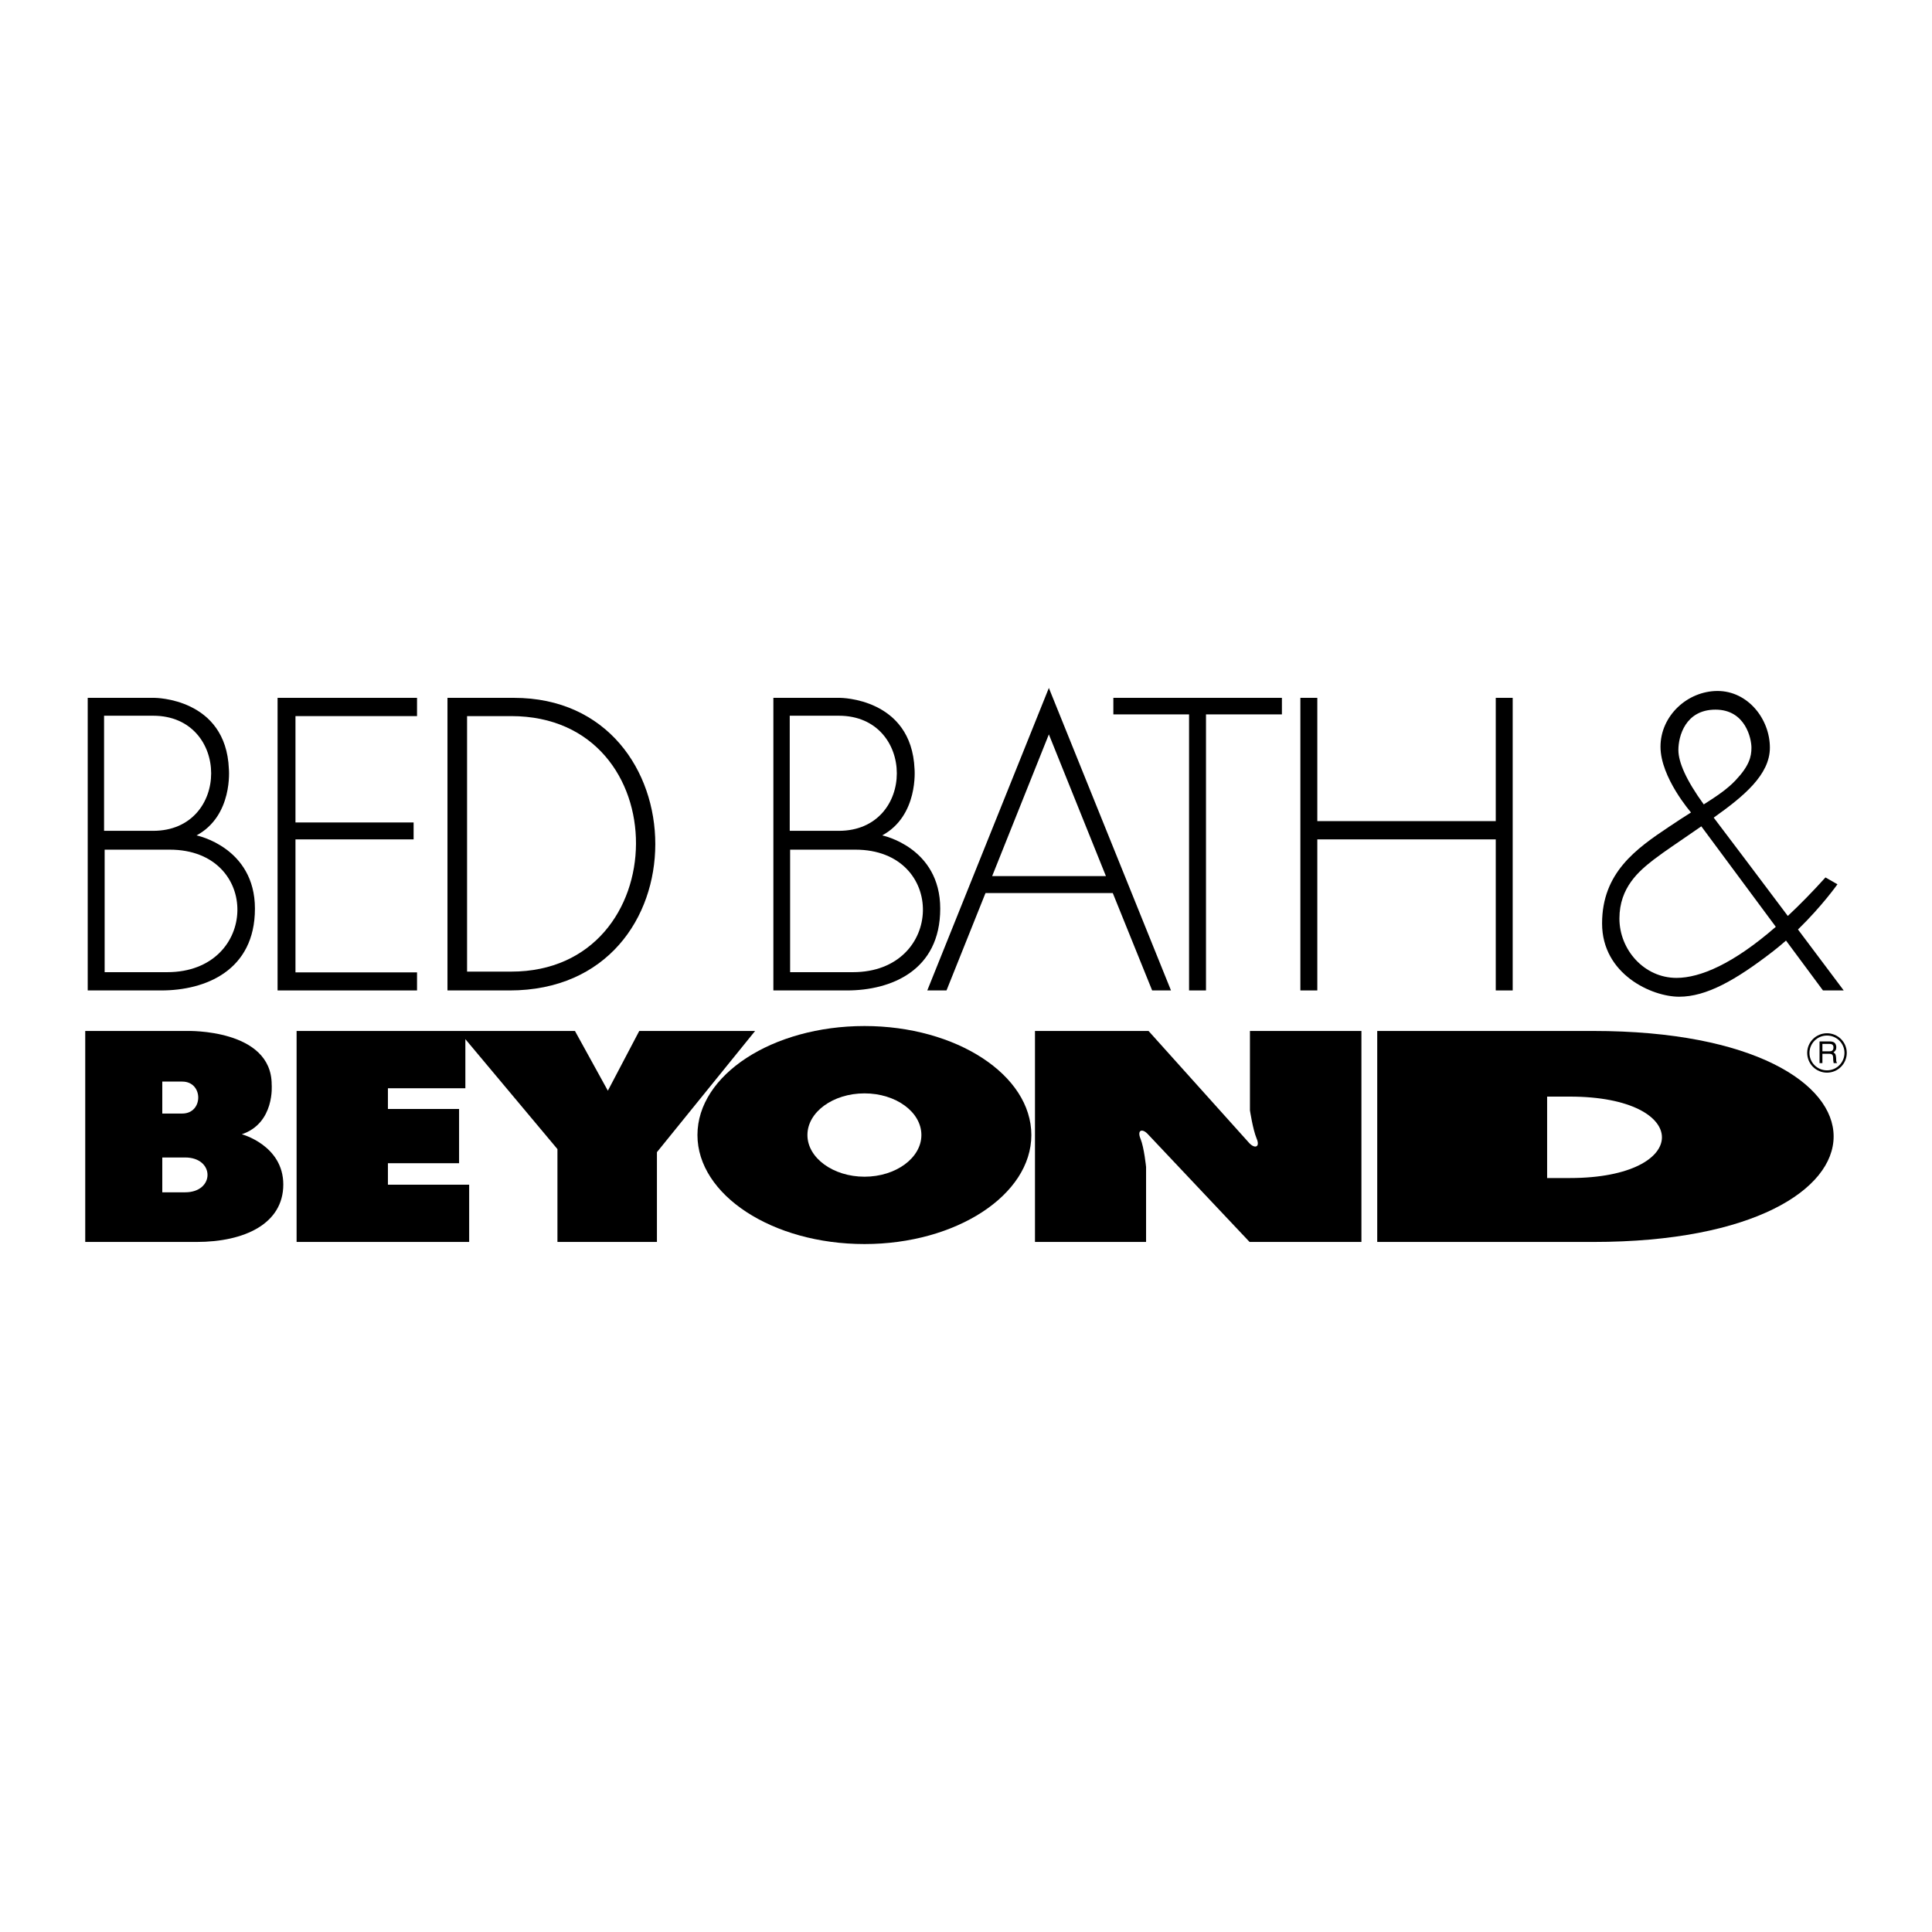
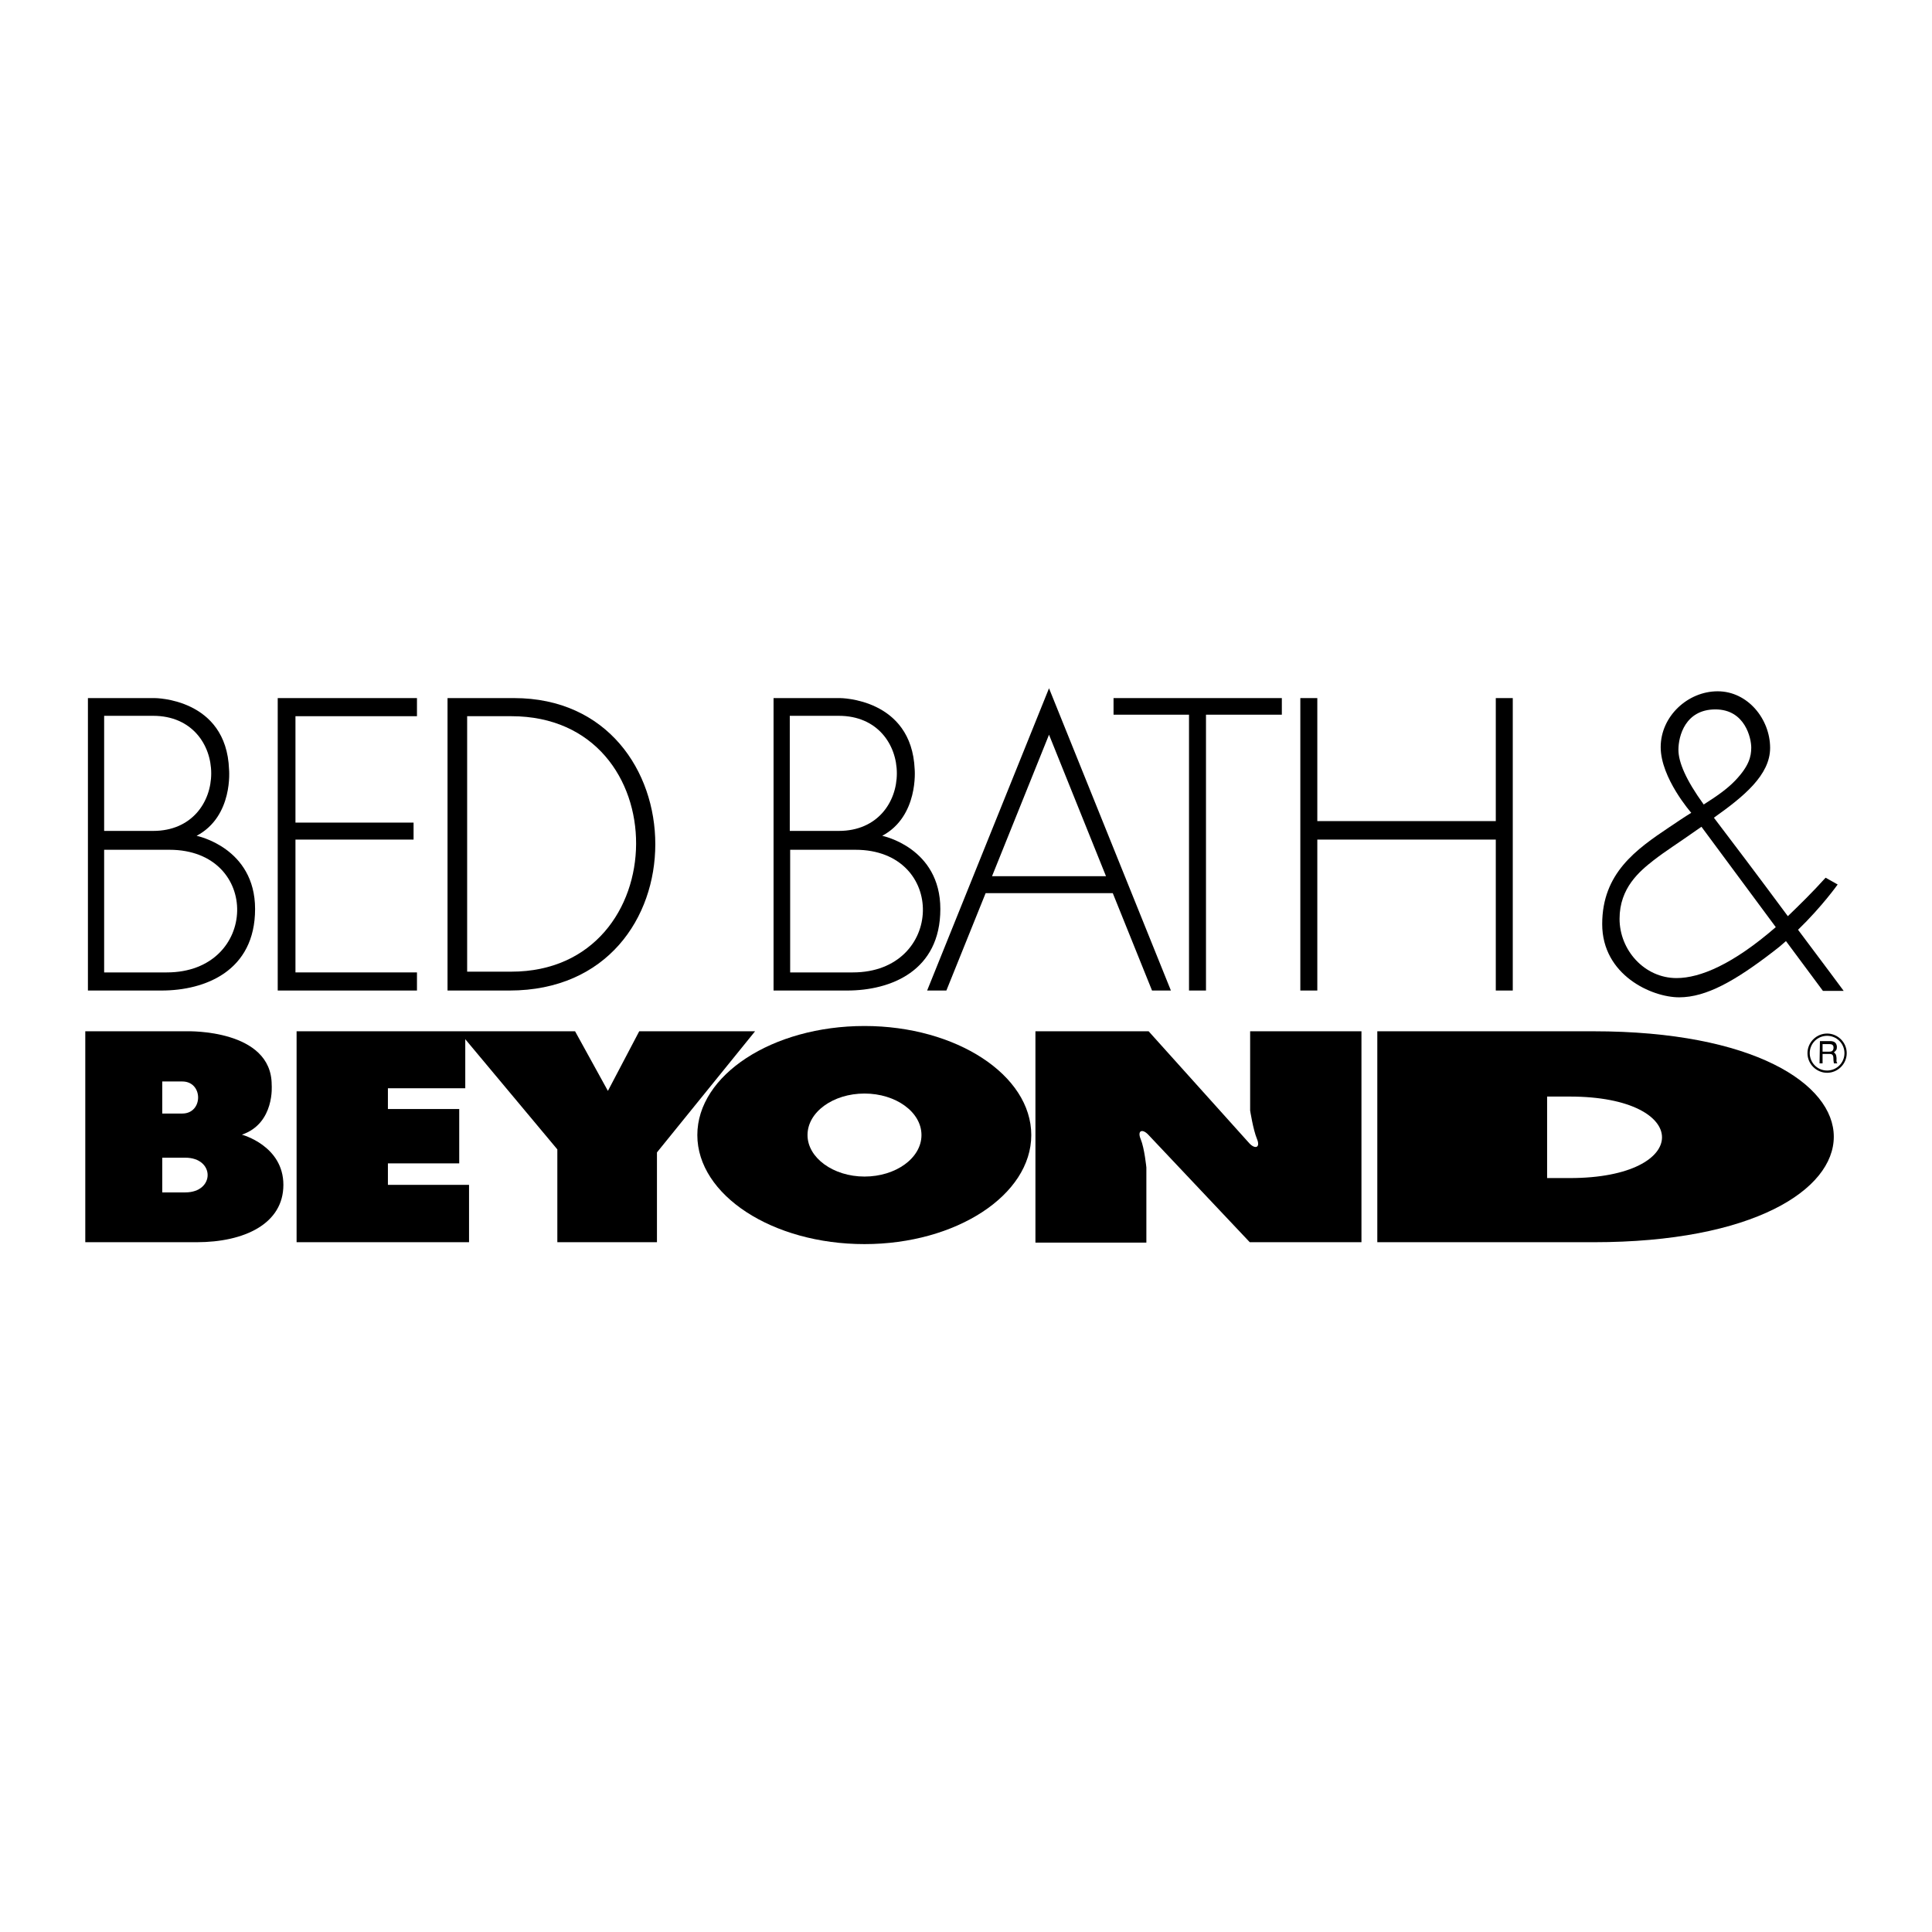
- <svg xmlns="http://www.w3.org/2000/svg" version="1.1" id="Layer_1" x="0px" y="0px" width="192.756px" height="192.756px" viewBox="0 0 192.756 192.756" style="enable-background:new 0 0 192.756 192.756;" xml:space="preserve">
+ <svg xmlns="http://www.w3.org/2000/svg" version="1.1" id="Layer_1" x="0px" y="0px" viewBox="-153 154.2 512 512" enable-background="new -153 154.2 512 512" xml:space="preserve">
  <g>
-     <polygon style="fill-rule:evenodd;clip-rule:evenodd;fill:#FFFFFF;" points="0,0 192.756,0 192.756,192.756 0,192.756 0,0 " />
-     <path style="fill-rule:evenodd;clip-rule:evenodd;" d="M184.252,105.043c0-1.082-0.893-1.955-1.975-1.955s-1.973,0.873-1.973,1.955 c0,1.102,0.891,1.975,1.973,1.975S184.252,106.145,184.252,105.043L184.252,105.043z" />
-     <path style="fill-rule:evenodd;clip-rule:evenodd;fill:#FFFFFF;" d="M184.023,105.043c0,0.969-0.777,1.746-1.746,1.746 c-0.967,0-1.746-0.777-1.746-1.727c0-0.969,0.779-1.746,1.746-1.746C183.246,103.316,184.023,104.094,184.023,105.043 L184.023,105.043z" />
-     <path style="fill-rule:evenodd;clip-rule:evenodd;" d="M181.537,106.068h0.285v-0.93h0.721c0.438,0,0.324,0.398,0.361,0.664 l0.039,0.266h0.34c-0.113-0.189-0.074-0.229-0.094-0.514c-0.039-0.379-0.057-0.416-0.266-0.551c0.209-0.17,0.285-0.266,0.285-0.549 c-0.039-0.494-0.361-0.551-0.703-0.551h-0.969V106.068L181.537,106.068z" />
-     <path style="fill-rule:evenodd;clip-rule:evenodd;" d="M137.406,102.859h21.562c31.965,0,31.965,21.051,0,21.051h-21.562V102.859 L137.406,102.859z" />
-     <path style="fill-rule:evenodd;clip-rule:evenodd;" d="M86.251,124.119c9.149,0,16.647-4.896,16.647-10.877 c0-5.998-7.498-10.875-16.647-10.875c-9.187,0-16.666,4.877-16.666,10.875C69.586,119.223,77.064,124.119,86.251,124.119 L86.251,124.119z" />
-     <path style="fill-rule:evenodd;clip-rule:evenodd;" d="M19.608,123.91H8.504v-21.051h10.193c0,0,8.409-0.227,8.409,5.354 c0,0,0.341,3.834-2.98,4.953c0,0,4.138,1.102,4.138,5.012S24.41,123.91,19.608,123.91L19.608,123.91z" />
-     <path style="fill-rule:evenodd;clip-rule:evenodd;" d="M182.127,87.542l1.195,0.683c0,0-1.533,2.174-3.938,4.51 c2.518,3.352,4.564,6.081,4.564,6.081h-2.07l-3.688-4.975c-0.41,0.361-0.84,0.719-1.285,1.065 c-3.758,2.904-6.662,4.537-9.377,4.537c-2.732,0-7.688-2.24-7.688-7.308c0-5.068,3.398-7.459,6.701-9.662 c0.801-0.539,1.521-1.002,2.172-1.415c0,0-3.045-3.482-3.045-6.557c0-3.094,2.695-5.562,5.693-5.562 c3.02,0,5.221,2.791,5.221,5.657c0,2.705-2.619,4.858-5.605,6.979c1.459,1.916,4.578,6.062,7.393,9.809 C179.555,90.28,180.807,89.004,182.127,87.542L182.127,87.542z" />
-     <polygon style="fill-rule:evenodd;clip-rule:evenodd;" points="92.515,98.816 104.645,68.637 116.83,98.816 114.951,98.816 111.021,89.099 98.324,89.099 94.433,98.816 92.515,98.816 " />
-     <path style="fill-rule:evenodd;clip-rule:evenodd;" d="M44.644,69.624h6.625c18.678,0,19.095,29.193-0.437,29.193h-6.188V69.624 L44.644,69.624z" />
-     <path style="fill-rule:evenodd;clip-rule:evenodd;" d="M84.505,98.816H77.16V69.624h6.644c0,0,7.137,0,7.44,7.1 c0,0,0.417,4.65-3.227,6.624c0,0,5.79,1.177,5.79,7.308C93.806,96.844,88.89,98.816,84.505,98.816L84.505,98.816z" />
-     <path style="fill-rule:evenodd;clip-rule:evenodd;" d="M16.097,98.816H8.751V69.624h6.662c0,0,7.137,0,7.422,7.1 c0,0,0.437,4.65-3.227,6.624c0,0,5.827,1.177,5.827,7.308C25.435,96.844,20.481,98.816,16.097,98.816L16.097,98.816z" />
-     <path style="fill-rule:evenodd;clip-rule:evenodd;fill:#FFFFFF;" d="M182.525,104.15c0.17,0,0.436,0.039,0.398,0.418 c-0.039,0.285-0.209,0.322-0.398,0.322h-0.703v-0.74H182.525L182.525,104.15z" />
-     <path style="fill-rule:evenodd;clip-rule:evenodd;fill:#FFFFFF;" d="M154.357,117.533h2.258c12.262,0,12.262-8.125,0-8.125h-2.258 V117.533L154.357,117.533z" />
-     <path style="fill-rule:evenodd;clip-rule:evenodd;" d="M103.26,102.859h11.33l10.043,11.18c0.549,0.59,1.119,0.438,0.738-0.455 c-0.379-0.91-0.664-2.809-0.664-2.809v-7.916h11.123v21.051h-11.16l-10.137-10.744c-0.551-0.607-1.119-0.455-0.74,0.457 c0.361,0.891,0.551,2.809,0.551,2.809v7.479H103.26V102.859L103.26,102.859z" />
-     <path style="fill-rule:evenodd;clip-rule:evenodd;fill:#FFFFFF;" d="M86.251,109.086c3.132,0,5.676,1.859,5.676,4.156 c0,2.279-2.544,4.158-5.676,4.158s-5.694-1.879-5.694-4.158C80.557,110.945,83.12,109.086,86.251,109.086L86.251,109.086z" />
-     <polygon style="fill-rule:evenodd;clip-rule:evenodd;" points="29.592,102.859 57.362,102.859 60.646,108.82 63.778,102.859 75.337,102.859 65.543,114.951 65.543,123.91 55.616,123.91 55.616,114.646 46.429,103.676 46.429,108.574 38.703,108.574 38.703,110.643 45.802,110.643 45.802,116.053 38.703,116.053 38.703,118.197 46.808,118.197 46.808,123.91 29.592,123.91 29.592,102.859 " />
-     <path style="fill-rule:evenodd;clip-rule:evenodd;fill:#FFFFFF;" d="M16.191,111.098h1.993c2.125,0,2.125-3.188,0-3.188h-1.993 V111.098L16.191,111.098z" />
-     <path style="fill-rule:evenodd;clip-rule:evenodd;fill:#FFFFFF;" d="M16.191,115.482h2.278c2.98,0,2.98,3.475,0,3.475h-2.278 V115.482L16.191,115.482z" />
-     <path style="fill-rule:evenodd;clip-rule:evenodd;fill:#FFFFFF;" d="M177.172,92.467l-7.432-10.024 c-2.686,1.866-3.467,2.347-4.793,3.353c-1.404,1.101-3.377,2.733-3.377,5.846s2.467,5.922,5.693,5.922 C169.637,97.564,172.932,96.159,177.172,92.467L177.172,92.467z" />
-     <path style="fill-rule:evenodd;clip-rule:evenodd;fill:#FFFFFF;" d="M169.984,80.256c1.354-0.861,2.35-1.536,3.164-2.394 c1.367-1.443,1.594-2.354,1.594-3.265c0-0.893-0.588-3.796-3.588-3.796c-3.018,0-3.701,2.676-3.701,4.024 C167.453,76.042,168.219,77.819,169.984,80.256L169.984,80.256z" />
-     <polygon style="fill-rule:evenodd;clip-rule:evenodd;" points="131.428,81.923 149.232,81.923 149.232,69.624 150.922,69.624 150.922,98.816 149.232,98.816 149.232,83.746 131.428,83.746 131.428,98.816 129.738,98.816 129.738,69.624 131.428,69.624 131.428,81.923 " />
-     <polygon style="fill-rule:evenodd;clip-rule:evenodd;" points="111.08,69.624 127.896,69.624 127.896,71.275 120.322,71.275 120.322,98.816 118.633,98.816 118.633,71.275 111.08,71.275 111.08,69.624 " />
-     <polygon style="fill-rule:evenodd;clip-rule:evenodd;fill:#FFFFFF;" points="110.338,87.409 104.645,73.268 98.988,87.409 110.338,87.409 " />
-     <path style="fill-rule:evenodd;clip-rule:evenodd;fill:#FFFFFF;" d="M46.6,71.446h4.404c16.722,0,16.476,25.492,0,25.492H46.6 V71.446L46.6,71.446z" />
-     <polygon style="fill-rule:evenodd;clip-rule:evenodd;" points="27.694,69.624 41.607,69.624 41.607,71.446 29.479,71.446 29.479,82.057 41.266,82.057 41.266,83.746 29.479,83.746 29.479,97.014 41.607,97.014 41.607,98.816 27.694,98.816 27.694,69.624 " />
-     <path style="fill-rule:evenodd;clip-rule:evenodd;fill:#FFFFFF;" d="M78.792,71.408h4.897c7.707,0,7.726,11.484,0,11.484h-4.897 V71.408L78.792,71.408z" />
-     <path style="fill-rule:evenodd;clip-rule:evenodd;fill:#FFFFFF;" d="M10.383,71.408h4.897c7.707,0,7.726,11.484,0,11.484h-4.897 V71.408L10.383,71.408z" />
-     <path style="fill-rule:evenodd;clip-rule:evenodd;fill:#FFFFFF;" d="M78.83,84.771h6.511c9.149,0,8.902,12.223-0.247,12.223H78.83 V84.771L78.83,84.771z" />
-     <path style="fill-rule:evenodd;clip-rule:evenodd;fill:#FFFFFF;" d="M10.44,84.771h6.492c9.168,0,8.921,12.223-0.247,12.223H10.44 V84.771L10.44,84.771z" />
+     <polygon fill="#FFFFFF" points="-153,154.2 359,154.2 359,666.2 -153,666.2  " />
+     <path d="M336.4,433.3c0-2.9-2.4-5.2-5.2-5.2s-5.2,2.3-5.2,5.2c0,2.9,2.4,5.2,5.2,5.2S336.4,436.2,336.4,433.3L336.4,433.3z" />
+     <path fill="#FFFFFF" d="M335.8,433.3c0,2.6-2.1,4.6-4.6,4.6c-2.6,0-4.6-2.1-4.6-4.6c0-2.6,2.1-4.6,4.6-4.6   C333.7,428.7,335.8,430.7,335.8,433.3L335.8,433.3z" />
+     <path d="M329.2,436h0.8v-2.5h1.9c1.2,0,0.9,1.1,1,1.8l0.1,0.7h0.9c-0.3-0.5-0.2-0.6-0.2-1.4c-0.1-1-0.2-1.1-0.7-1.5   c0.6-0.5,0.8-0.7,0.8-1.5c-0.1-1.3-1-1.5-1.9-1.5h-2.6L329.2,436L329.2,436z" />
+     <path d="M212,427.5h57.3c84.9,0,84.9,55.9,0,55.9H212V427.5L212,427.5z" />
+     <path d="M76.1,483.9c24.3,0,44.2-13,44.2-28.9c0-15.9-19.9-28.9-44.2-28.9c-24.4,0-44.3,13-44.3,28.9   C31.8,470.9,51.7,483.9,76.1,483.9L76.1,483.9z" />
+     <path d="M-100.9,483.4h-29.5v-55.9h27.1c0,0,22.3-0.6,22.3,14.2c0,0,0.9,10.2-7.9,13.2c0,0,11,2.9,11,13.3   C-77.9,478.5-88.2,483.4-100.9,483.4L-100.9,483.4z" />
+     <path d="M330.8,386.8l3.2,1.8c0,0-4.1,5.8-10.5,12c6.7,8.9,12.1,16.2,12.1,16.2h-5.5l-9.8-13.2c-1.1,1-2.2,1.9-3.4,2.8   c-10,7.7-17.7,12.1-24.9,12.1c-7.3,0-20.4-5.9-20.4-19.4c0-13.5,9-19.8,17.8-25.7c2.1-1.4,4-2.7,5.8-3.8c0,0-8.1-9.2-8.1-17.4   c0-8.2,7.2-14.8,15.1-14.8c8,0,13.9,7.4,13.9,15c0,7.2-7,12.9-14.9,18.5c3.9,5.1,12.2,16.1,19.6,26.1   C323.9,394,327.3,390.7,330.8,386.8L330.8,386.8z" />
+     <polygon points="92.7,416.7 125,336.6 157.3,416.7 152.3,416.7 141.9,390.9 108.2,390.9 97.8,416.7  " />
+     <path d="M-34.4,339.2h17.6c49.6,0,50.7,77.5-1.2,77.5h-16.4V339.2L-34.4,339.2z" />
+     <path d="M71.5,416.7H52v-77.5h17.6c0,0,19,0,19.8,18.9c0,0,1.1,12.4-8.6,17.6c0,0,15.4,3.1,15.4,19.4   C96.2,411.5,83.1,416.7,71.5,416.7L71.5,416.7z" />
+     <path d="M-110.2,416.7h-19.5v-77.5h17.7c0,0,19,0,19.7,18.9c0,0,1.2,12.4-8.6,17.6c0,0,15.5,3.1,15.5,19.4   C-85.4,411.5-98.6,416.7-110.2,416.7L-110.2,416.7z" />
+     <path fill="#FFFFFF" d="M331.8,430.9c0.5,0,1.2,0.1,1.1,1.1c-0.1,0.8-0.6,0.9-1.1,0.9H330v-2H331.8L331.8,430.9z" />
+     <path fill="#FFFFFF" d="M257,466.4h6c32.6,0,32.6-21.6,0-21.6h-6V466.4L257,466.4z" />
+     <path d="M121.3,427.5h30.1l26.7,29.7c1.5,1.6,3,1.2,2-1.2c-1-2.4-1.8-7.5-1.8-7.5v-21h29.5v55.9h-29.6l-26.9-28.5   c-1.5-1.6-3-1.2-2,1.2c1,2.4,1.5,7.5,1.5,7.5v19.9h-29.4V427.5L121.3,427.5z" />
+     <path fill="#FFFFFF" d="M76.1,444c8.3,0,15.1,4.9,15.1,11c0,6.1-6.8,11-15.1,11s-15.1-5-15.1-11C61,448.9,67.8,444,76.1,444   L76.1,444z" />
+     <polygon points="-74.4,427.5 -0.6,427.5 8.1,443.3 16.4,427.5 47.1,427.5 21.1,459.6 21.1,483.4 -5.3,483.4 -5.3,458.8    -29.7,429.6 -29.7,442.6 -50.2,442.6 -50.2,448.1 -31.3,448.1 -31.3,462.5 -50.2,462.5 -50.2,468.2 -28.7,468.2 -28.7,483.4    -74.4,483.4  " />
+     <path fill="#FFFFFF" d="M-110,449.3h5.3c5.6,0,5.6-8.5,0-8.5h-5.3V449.3L-110,449.3z" />
+     <path fill="#FFFFFF" d="M-110,461h6.1c7.9,0,7.9,9.2,0,9.2h-6.1V461L-110,461z" />
+     <path fill="#FFFFFF" d="M317.6,399.9l-19.7-26.6c-7.1,5-9.2,6.2-12.7,8.9c-3.7,2.9-9,7.3-9,15.5c0,8.3,6.6,15.7,15.1,15.7   C297.6,413.4,306.3,409.7,317.6,399.9L317.6,399.9z" />
+     <path fill="#FFFFFF" d="M298.5,367.4c3.6-2.3,6.2-4.1,8.4-6.4c3.6-3.8,4.2-6.3,4.2-8.7c0-2.4-1.6-10.1-9.5-10.1   c-8,0-9.8,7.1-9.8,10.7C291.8,356.2,293.8,360.9,298.5,367.4L298.5,367.4z" />
+     <polygon points="196.1,371.8 243.4,371.8 243.4,339.2 247.9,339.2 247.9,416.7 243.4,416.7 243.4,376.7 196.1,376.7 196.1,416.7    191.6,416.7 191.6,339.2 196.1,339.2  " />
+     <polygon points="142.1,339.2 186.7,339.2 186.7,343.6 166.6,343.6 166.6,416.7 162.1,416.7 162.1,343.6 142.1,343.6  " />
+     <polygon fill="#FFFFFF" points="140.1,386.4 125,348.9 109.9,386.4  " />
+     <path fill="#FFFFFF" d="M-29.2,344h11.7c44.4,0,43.8,67.7,0,67.7h-11.7V344L-29.2,344z" />
+     <polygon points="-79.4,339.2 -42.5,339.2 -42.5,344 -74.7,344 -74.7,372.2 -43.4,372.2 -43.4,376.7 -74.7,376.7 -74.7,411.9    -42.5,411.9 -42.5,416.7 -79.4,416.7  " />
+     <path fill="#FFFFFF" d="M56.3,343.9h13c20.5,0,20.5,30.5,0,30.5h-13V343.9L56.3,343.9z" />
+     <path fill="#FFFFFF" d="M-125.4,343.9h13c20.5,0,20.5,30.5,0,30.5h-13V343.9L-125.4,343.9z" />
+     <path fill="#FFFFFF" d="M56.4,379.4h17.3c24.3,0,23.6,32.5-0.7,32.5H56.4V379.4L56.4,379.4z" />
+     <path fill="#FFFFFF" d="M-125.3,379.4h17.2c24.4,0,23.7,32.5-0.7,32.5h-16.6V379.4L-125.3,379.4z" />
  </g>
</svg>
